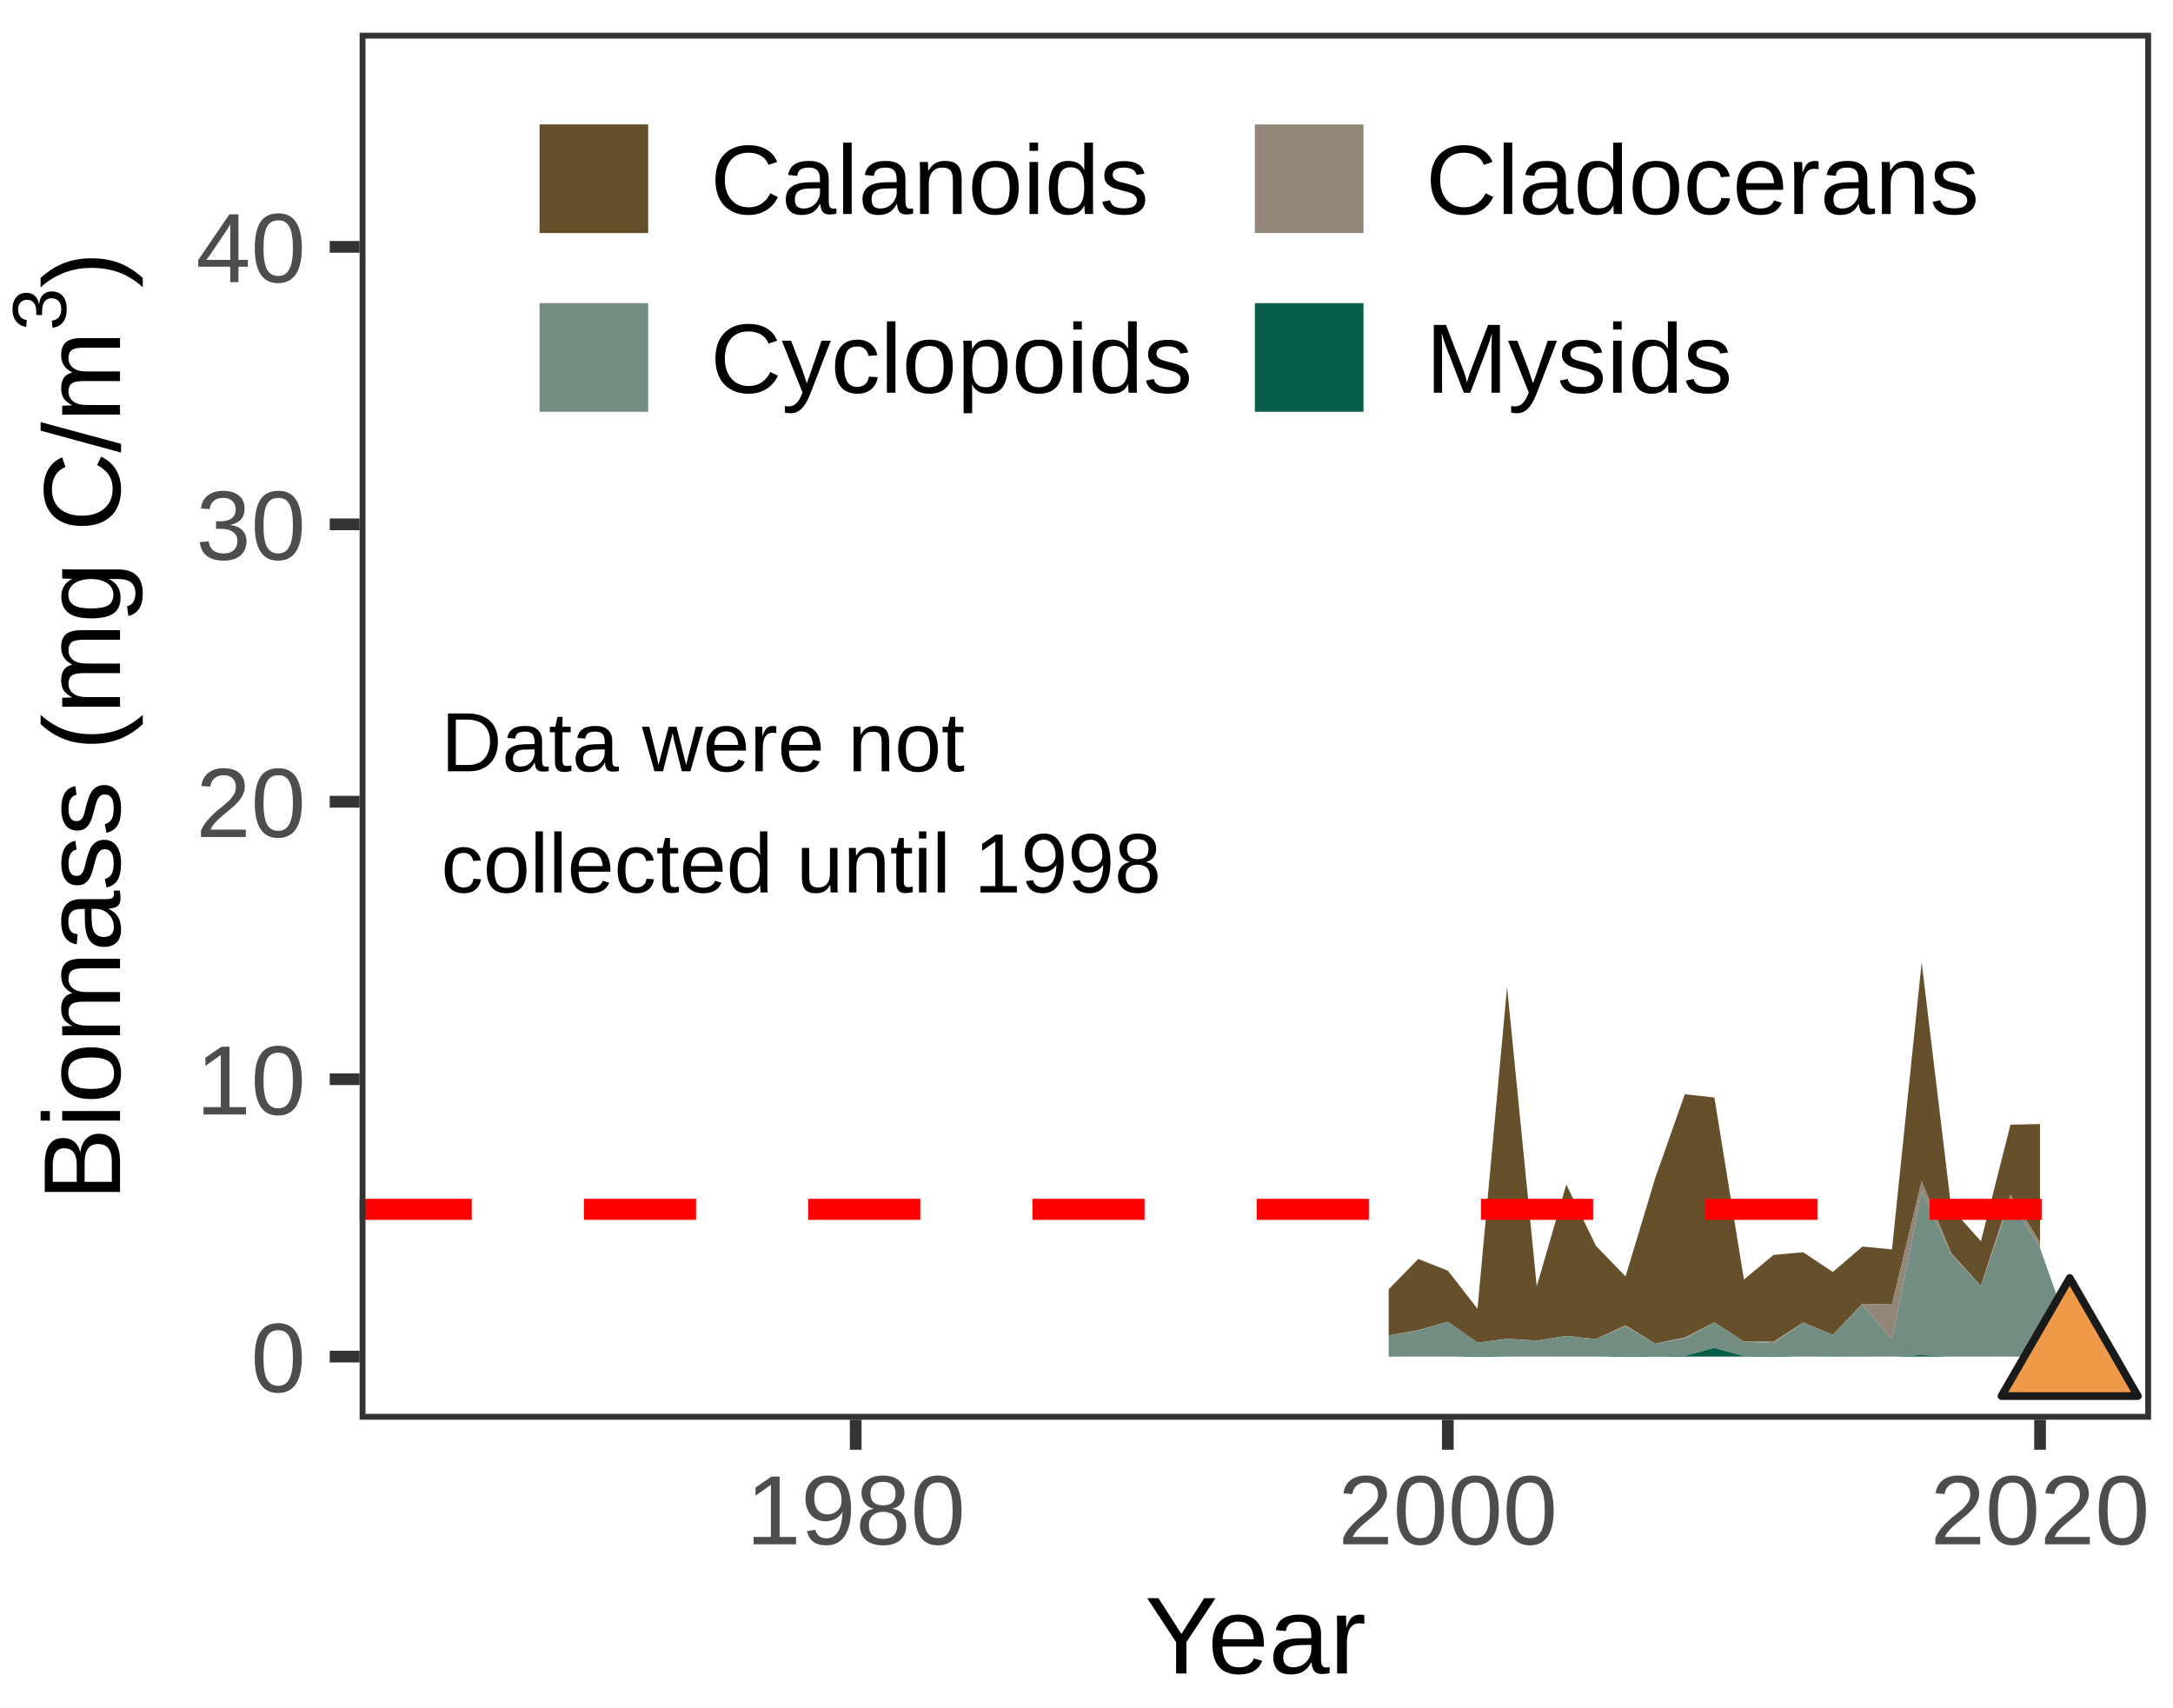
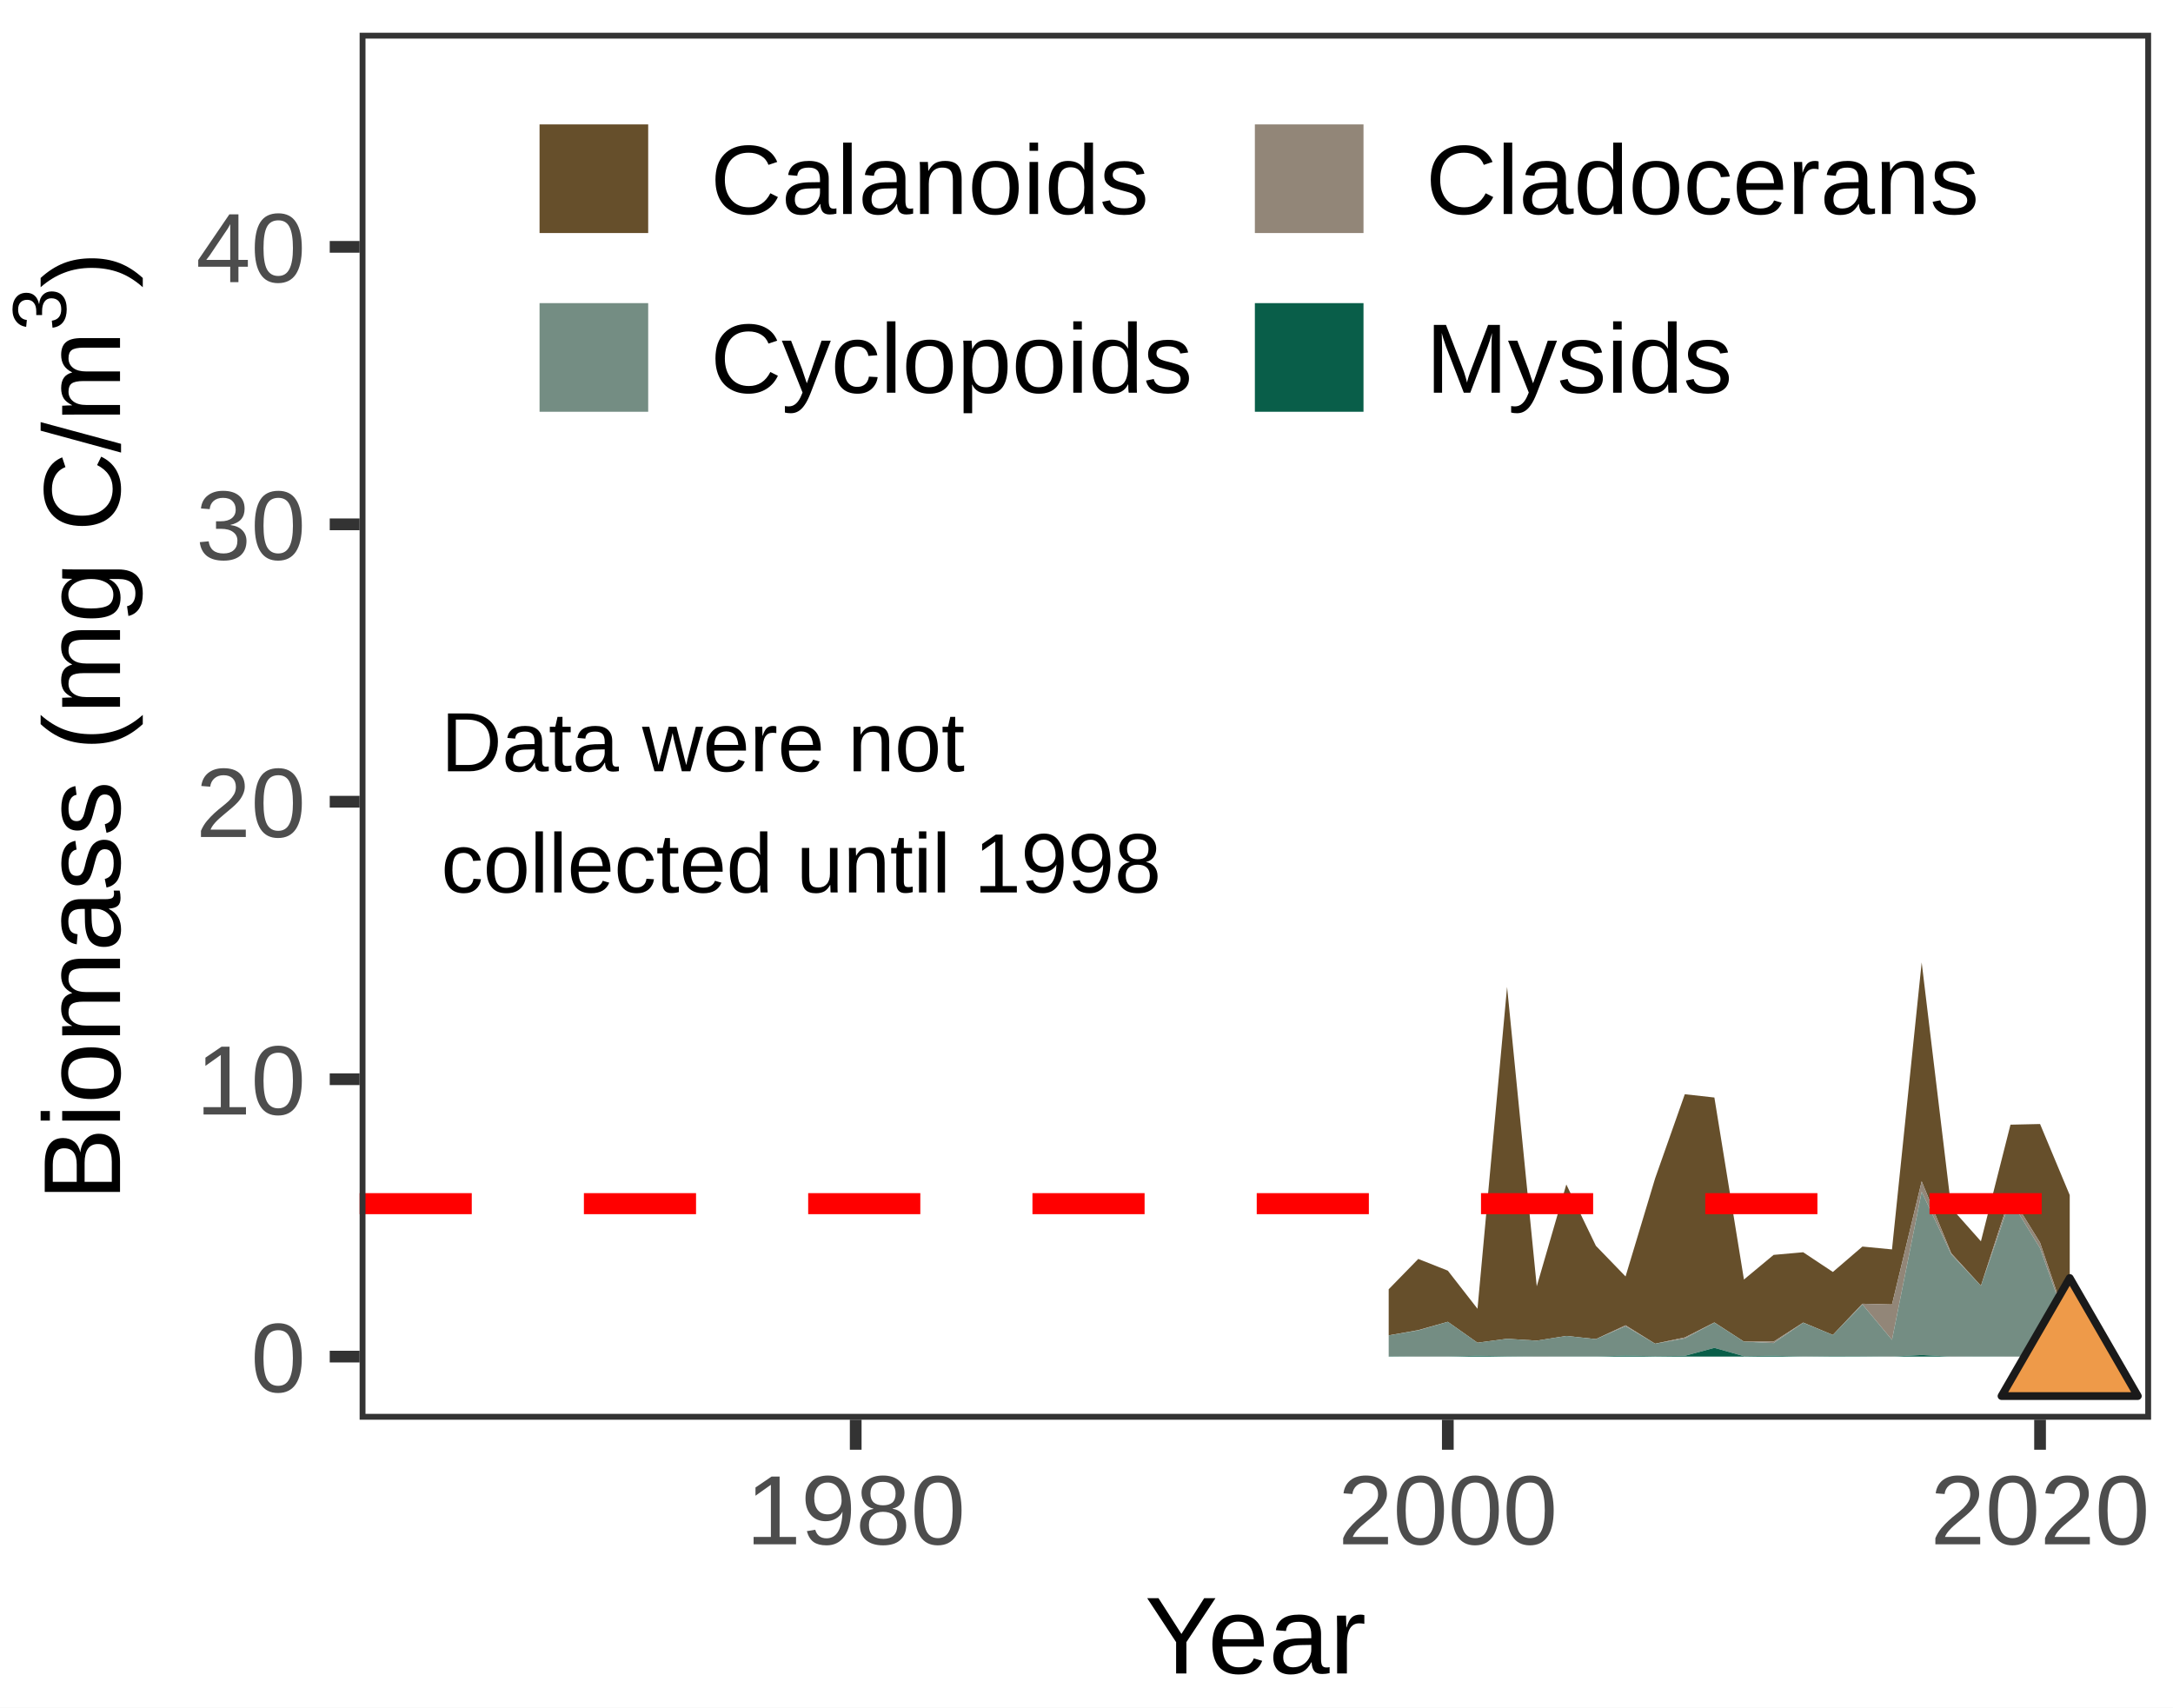
<svg xmlns="http://www.w3.org/2000/svg" class="svglite" width="198.43pt" height="155.91pt" viewBox="0 0 198.43 155.91">
  <defs>
    <style type="text/css">
    .svglite line, .svglite polyline, .svglite polygon, .svglite path, .svglite rect, .svglite circle {
      fill: none;
      stroke: #000000;
      stroke-linecap: round;
      stroke-linejoin: round;
      stroke-miterlimit: 10.00;
    }
    .svglite text {
      white-space: pre;
    }
  </style>
  </defs>
  <rect width="100%" height="100%" style="stroke: none; fill: #FFFFFF;" />
  <defs>
    <clipPath id="cpMC4wMHwxOTguNDN8MC4wMHwxNTUuOTE=">
      <rect x="0.00" y="0.00" width="198.43" height="155.91" />
    </clipPath>
  </defs>
  <g clip-path="url(#cpMC4wMHwxOTguNDN8MC4wMHwxNTUuOTE=)">
    <rect x="0.00" y="0.00" width="198.43" height="155.91" style="stroke-width: 1.07; stroke: #FFFFFF; fill: #FFFFFF;" />
  </g>
  <defs>
    <clipPath id="cpMzIuODR8MTk2LjQzfDIuOTl8MTI5LjY0">
      <rect x="32.84" y="2.99" width="163.59" height="126.65" />
    </clipPath>
  </defs>
  <g clip-path="url(#cpMzIuODR8MTk2LjQzfDIuOTl8MTI5LjY0)">
    <rect x="32.84" y="2.99" width="163.59" height="126.65" style="stroke-width: 1.07; stroke: none; fill: #FFFFFF;" />
-     <polygon points="126.81,117.73 129.51,114.96 132.21,116.03 134.92,119.51 137.62,90.12 140.33,117.46 143.03,108.16 145.73,113.76 148.44,116.56 151.14,107.60 153.85,99.92 156.55,100.22 159.25,116.84 161.96,114.59 164.66,114.35 167.37,116.15 170.07,113.83 172.77,114.09 175.48,87.88 178.18,110.30 180.89,113.35 183.59,102.70 186.29,102.64 186.29,113.47 183.59,109.11 180.89,117.41 178.18,114.44 175.48,107.87 172.77,119.12 170.07,119.05 167.37,121.90 164.66,120.77 161.96,122.51 159.25,122.51 156.55,120.76 153.85,122.13 151.14,122.70 148.44,121.02 145.73,122.28 143.03,121.99 140.33,122.42 137.62,122.25 134.92,122.61 132.21,120.70 129.51,121.46 126.81,121.94 " style="stroke-width: 0.00; stroke: none; fill: #664F2B;" />
-     <polyline points="126.81,117.73 129.51,114.96 132.21,116.03 134.92,119.51 137.62,90.12 140.33,117.46 143.03,108.16 145.73,113.76 148.44,116.56 151.14,107.60 153.85,99.92 156.55,100.22 159.25,116.84 161.96,114.59 164.66,114.35 167.37,116.15 170.07,113.83 172.77,114.09 175.48,87.88 178.18,110.30 180.89,113.35 183.59,102.70 186.29,102.64 " style="stroke-width: 1.07; stroke: none;" />
-     <polygon points="126.81,121.94 129.51,121.46 132.21,120.70 134.92,122.61 137.62,122.25 140.33,122.42 143.03,121.99 145.73,122.28 148.44,121.02 151.14,122.70 153.85,122.13 156.55,120.76 159.25,122.51 161.96,122.51 164.66,120.77 167.37,121.90 170.07,119.05 172.77,119.12 175.48,107.87 178.18,114.44 180.89,117.41 183.59,109.11 186.29,113.47 186.29,113.98 183.59,109.56 180.89,117.41 178.18,114.54 175.48,108.83 172.77,122.35 170.07,119.11 167.37,121.90 164.66,120.78 161.96,122.64 159.25,122.51 156.55,120.77 153.85,122.22 151.14,122.70 148.44,121.10 145.73,122.28 143.03,121.99 140.33,122.42 137.62,122.25 134.92,122.61 132.21,120.70 129.51,121.48 126.81,121.94 " style="stroke-width: 0.00; stroke: none; fill: #928678;" />
-     <polyline points="126.81,121.94 129.51,121.46 132.21,120.70 134.92,122.61 137.62,122.25 140.33,122.42 143.03,121.99 145.73,122.28 148.44,121.02 151.14,122.70 153.85,122.13 156.55,120.76 159.25,122.51 161.96,122.51 164.66,120.77 167.37,121.90 170.07,119.05 172.77,119.12 175.48,107.87 178.18,114.44 180.89,117.41 183.59,109.11 186.29,113.47 " style="stroke-width: 1.07; stroke: none;" />
+     <polygon points="126.81,117.73 129.51,114.96 132.21,116.03 134.92,119.51 137.62,90.12 140.33,117.46 143.03,108.16 145.73,113.76 148.44,116.56 151.14,107.60 153.85,99.92 156.55,100.22 159.25,116.84 161.96,114.59 164.66,114.35 167.37,116.15 170.07,113.83 172.77,114.09 175.48,87.88 178.18,110.30 180.89,113.35 183.59,102.70 186.29,102.64 189.00,109.13 189.00,121.48 186.29,113.47 183.59,109.11 180.89,117.41 178.18,114.44 175.48,107.87 172.77,119.12 170.07,119.05 167.37,121.90 164.66,120.77 161.96,122.51 159.25,122.51 156.55,120.76 153.85,122.13 151.14,122.70 148.44,121.02 145.73,122.28 143.03,121.99 140.33,122.42 137.62,122.25 134.92,122.61 132.21,120.70 129.51,121.46 126.81,121.94 " style="stroke-width: 0.00; stroke: none; fill: #664F2B;" />
+     <polyline points="126.81,117.73 129.51,114.96 132.21,116.03 134.92,119.51 137.62,90.12 140.33,117.46 143.03,108.16 145.73,113.76 148.44,116.56 151.14,107.60 153.85,99.92 156.55,100.22 159.25,116.84 161.96,114.59 164.66,114.35 167.37,116.15 170.07,113.83 172.77,114.09 175.48,87.88 178.18,110.30 180.89,113.35 183.59,102.70 186.29,102.64 189.00,109.13 " style="stroke-width: 1.07; stroke: none;" />
+     <polygon points="126.81,121.94 129.51,121.46 132.21,120.70 134.92,122.61 137.62,122.25 140.33,122.42 143.03,121.99 145.73,122.28 148.44,121.02 151.14,122.70 153.85,122.13 156.55,120.76 159.25,122.51 161.96,122.51 164.66,120.77 167.37,121.90 170.07,119.05 172.77,119.12 175.48,107.87 178.18,114.44 180.89,117.41 183.59,109.11 186.29,113.47 189.00,121.48 189.00,121.64 186.29,113.98 183.59,109.56 180.89,117.41 178.18,114.54 175.48,108.83 172.77,122.35 170.07,119.11 167.37,121.90 164.66,120.78 161.96,122.64 159.25,122.51 156.55,120.77 153.85,122.22 151.14,122.70 148.44,121.10 145.73,122.28 143.03,121.99 140.33,122.42 137.62,122.25 134.92,122.61 132.21,120.70 129.51,121.48 126.81,121.94 " style="stroke-width: 0.00; stroke: none; fill: #928678;" />
+     <polyline points="126.81,121.94 129.51,121.46 132.21,120.70 134.92,122.61 137.62,122.25 140.33,122.42 143.03,121.99 145.73,122.28 148.44,121.02 151.14,122.70 153.85,122.13 156.55,120.76 159.25,122.51 161.96,122.51 164.66,120.77 167.37,121.90 170.07,119.05 172.77,119.12 175.48,107.87 178.18,114.44 180.89,117.41 183.59,109.11 186.29,113.47 189.00,121.48 " style="stroke-width: 1.07; stroke: none;" />
    <polygon points="126.81,121.94 129.51,121.48 132.21,120.70 134.92,122.61 137.62,122.25 140.33,122.42 143.03,121.99 145.73,122.28 148.44,121.10 151.14,122.70 153.85,122.22 156.55,120.77 159.25,122.51 161.96,122.64 164.66,120.78 167.37,121.90 170.07,119.11 172.77,122.35 175.48,108.83 178.18,114.54 180.89,117.41 183.59,109.56 186.29,113.98 189.00,121.64 189.00,123.88 186.29,123.88 183.59,123.88 180.89,123.86 178.18,123.88 175.48,123.73 172.77,123.88 170.07,123.85 167.37,123.84 164.66,123.87 161.96,123.80 159.25,123.84 156.55,123.08 153.85,123.81 151.14,123.84 148.44,123.79 145.73,123.87 143.03,123.87 140.33,123.88 137.62,123.85 134.92,123.80 132.21,123.87 129.51,123.88 126.81,123.85 " style="stroke-width: 0.00; stroke: none; fill: #748D83;" />
    <polyline points="126.81,121.94 129.51,121.48 132.21,120.70 134.92,122.61 137.62,122.25 140.33,122.42 143.03,121.99 145.73,122.28 148.44,121.10 151.14,122.70 153.85,122.22 156.55,120.77 159.25,122.51 161.96,122.64 164.66,120.78 167.37,121.90 170.07,119.11 172.77,122.35 175.48,108.83 178.18,114.54 180.89,117.41 183.59,109.56 186.29,113.98 189.00,121.64 " style="stroke-width: 1.07; stroke: none;" />
    <polygon points="126.81,123.85 129.51,123.88 132.21,123.87 134.92,123.80 137.62,123.85 140.33,123.88 143.03,123.87 145.73,123.87 148.44,123.79 151.14,123.84 153.85,123.81 156.55,123.08 159.25,123.84 161.96,123.80 164.66,123.87 167.37,123.84 170.07,123.85 172.77,123.88 175.48,123.73 178.18,123.88 180.89,123.86 183.59,123.88 186.29,123.88 186.29,123.88 183.59,123.88 180.89,123.88 178.18,123.88 175.48,123.88 172.77,123.88 170.07,123.88 167.37,123.88 164.66,123.88 161.96,123.88 159.25,123.88 156.55,123.88 153.85,123.88 151.14,123.88 148.44,123.88 145.73,123.88 143.03,123.88 140.33,123.88 137.62,123.88 134.92,123.88 132.21,123.88 129.51,123.88 126.81,123.88 " style="stroke-width: 0.00; stroke: none; fill: #095E49;" />
    <polyline points="126.81,123.85 129.51,123.88 132.21,123.87 134.92,123.80 137.62,123.85 140.33,123.88 143.03,123.87 145.73,123.87 148.44,123.79 151.14,123.84 153.85,123.81 156.55,123.08 159.25,123.84 161.96,123.80 164.66,123.87 167.37,123.84 170.07,123.85 172.77,123.88 175.48,123.73 178.18,123.88 180.89,123.86 183.59,123.88 186.29,123.88 " style="stroke-width: 1.07; stroke: none;" />
    <polygon points="189.00,116.70 195.22,127.48 182.77,127.48 " style="stroke-width: 0.71; stroke: #1A1A1A; fill: #EE9A49;" />
-     <line x1="32.84" y1="110.43" x2="196.43" y2="110.43" style="stroke-width: 1.92; stroke: #FF0000; stroke-dasharray: 10.24,10.24; stroke-linecap: butt;" />
+     <line x1="32.84" y1="109.91" x2="196.43" y2="109.91" style="stroke-width: 1.92; stroke: #FF0000; stroke-dasharray: 10.24,10.24; stroke-linecap: butt;" />
    <text x="40.28" y="70.43" style="font-size: 7.68px; font-family: &quot;Arial&quot;;" textLength="49.92px" lengthAdjust="spacingAndGlyphs">Data were not </text>
    <text x="40.28" y="81.49" style="font-size: 7.68px; font-family: &quot;Arial&quot;;" textLength="67.85px" lengthAdjust="spacingAndGlyphs"> collected until 1998</text>
    <rect x="32.84" y="2.99" width="163.59" height="126.65" style="stroke-width: 1.07; stroke: #333333;" />
  </g>
  <g clip-path="url(#cpMC4wMHwxOTguNDN8MC4wMHwxNTUuOTE=)">
    <text x="27.91" y="127.11" text-anchor="end" style="font-size: 9.00px;fill: #4D4D4D; font-family: &quot;Arial&quot;;" textLength="5.00px" lengthAdjust="spacingAndGlyphs">0</text>
    <text x="27.91" y="101.77" text-anchor="end" style="font-size: 9.00px;fill: #4D4D4D; font-family: &quot;Arial&quot;;" textLength="10.01px" lengthAdjust="spacingAndGlyphs">10</text>
    <text x="27.91" y="76.43" text-anchor="end" style="font-size: 9.00px;fill: #4D4D4D; font-family: &quot;Arial&quot;;" textLength="10.01px" lengthAdjust="spacingAndGlyphs">20</text>
    <text x="27.91" y="51.10" text-anchor="end" style="font-size: 9.00px;fill: #4D4D4D; font-family: &quot;Arial&quot;;" textLength="10.01px" lengthAdjust="spacingAndGlyphs">30</text>
    <text x="27.91" y="25.76" text-anchor="end" style="font-size: 9.00px;fill: #4D4D4D; font-family: &quot;Arial&quot;;" textLength="10.01px" lengthAdjust="spacingAndGlyphs">40</text>
    <polyline points="30.11,123.88 32.84,123.88 " style="stroke-width: 1.07; stroke: #333333; stroke-linecap: butt;" />
    <polyline points="30.11,98.55 32.84,98.55 " style="stroke-width: 1.07; stroke: #333333; stroke-linecap: butt;" />
    <polyline points="30.11,73.21 32.84,73.21 " style="stroke-width: 1.07; stroke: #333333; stroke-linecap: butt;" />
    <polyline points="30.11,47.88 32.84,47.88 " style="stroke-width: 1.07; stroke: #333333; stroke-linecap: butt;" />
    <polyline points="30.11,22.54 32.84,22.54 " style="stroke-width: 1.07; stroke: #333333; stroke-linecap: butt;" />
    <polyline points="78.14,132.38 78.14,129.64 " style="stroke-width: 1.07; stroke: #333333; stroke-linecap: butt;" />
    <polyline points="132.21,132.38 132.21,129.64 " style="stroke-width: 1.07; stroke: #333333; stroke-linecap: butt;" />
    <polyline points="186.29,132.38 186.29,129.64 " style="stroke-width: 1.07; stroke: #333333; stroke-linecap: butt;" />
    <text x="78.14" y="141.02" text-anchor="middle" style="font-size: 9.00px;fill: #4D4D4D; font-family: &quot;Arial&quot;;" textLength="20.02px" lengthAdjust="spacingAndGlyphs">1980</text>
    <text x="132.21" y="141.02" text-anchor="middle" style="font-size: 9.00px;fill: #4D4D4D; font-family: &quot;Arial&quot;;" textLength="20.02px" lengthAdjust="spacingAndGlyphs">2000</text>
    <text x="186.29" y="141.02" text-anchor="middle" style="font-size: 9.00px;fill: #4D4D4D; font-family: &quot;Arial&quot;;" textLength="20.02px" lengthAdjust="spacingAndGlyphs">2020</text>
    <text x="114.64" y="152.81" text-anchor="middle" style="font-size: 10.00px; font-family: &quot;Arial&quot;;" textLength="20.22px" lengthAdjust="spacingAndGlyphs">Year</text>
    <text transform="translate(10.96,109.67) rotate(-90)" style="font-size: 10.00px; font-family: &quot;Arial&quot;;" textLength="79.48px" lengthAdjust="spacingAndGlyphs">Biomass (mg C/m</text>
    <text transform="translate(6.03,30.19) rotate(-90)" style="font-size: 7.00px; font-family: &quot;Arial&quot;;" textLength="3.90px" lengthAdjust="spacingAndGlyphs">3</text>
    <text transform="translate(10.96,26.29) rotate(-90)" style="font-size: 10.00px; font-family: &quot;Arial&quot;;" textLength="3.33px" lengthAdjust="spacingAndGlyphs">)</text>
    <rect x="48.56" y="10.65" width="11.34" height="11.34" style="stroke-width: 1.07; stroke: none; fill: #FFFFFF;" />
    <rect x="49.27" y="11.36" width="9.92" height="9.92" style="stroke-width: 1.07; stroke: none; stroke-linecap: square; stroke-linejoin: miter; fill: #664F2B;" />
    <rect x="113.88" y="10.65" width="11.34" height="11.34" style="stroke-width: 1.07; stroke: none; fill: #FFFFFF;" />
    <rect x="114.59" y="11.36" width="9.92" height="9.92" style="stroke-width: 1.07; stroke: none; stroke-linecap: square; stroke-linejoin: miter; fill: #928678;" />
    <rect x="48.56" y="26.97" width="11.34" height="11.34" style="stroke-width: 1.07; stroke: none; fill: #FFFFFF;" />
    <rect x="49.27" y="27.68" width="9.92" height="9.92" style="stroke-width: 1.07; stroke: none; stroke-linecap: square; stroke-linejoin: miter; fill: #748D83;" />
    <rect x="113.88" y="26.97" width="11.34" height="11.34" style="stroke-width: 1.07; stroke: none; fill: #FFFFFF;" />
    <rect x="114.59" y="27.68" width="9.92" height="9.92" style="stroke-width: 1.07; stroke: none; stroke-linecap: square; stroke-linejoin: miter; fill: #095E49;" />
    <text x="64.88" y="19.54" style="font-size: 9.00px; font-family: &quot;Arial&quot;;" textLength="40.02px" lengthAdjust="spacingAndGlyphs">Calanoids</text>
    <text x="130.20" y="19.54" style="font-size: 9.00px; font-family: &quot;Arial&quot;;" textLength="50.52px" lengthAdjust="spacingAndGlyphs">Cladocerans</text>
    <text x="64.88" y="35.86" style="font-size: 9.00px; font-family: &quot;Arial&quot;;" textLength="44.02px" lengthAdjust="spacingAndGlyphs">Cyclopoids</text>
    <text x="130.20" y="35.86" style="font-size: 9.00px; font-family: &quot;Arial&quot;;" textLength="28.00px" lengthAdjust="spacingAndGlyphs">Mysids</text>
  </g>
</svg>
